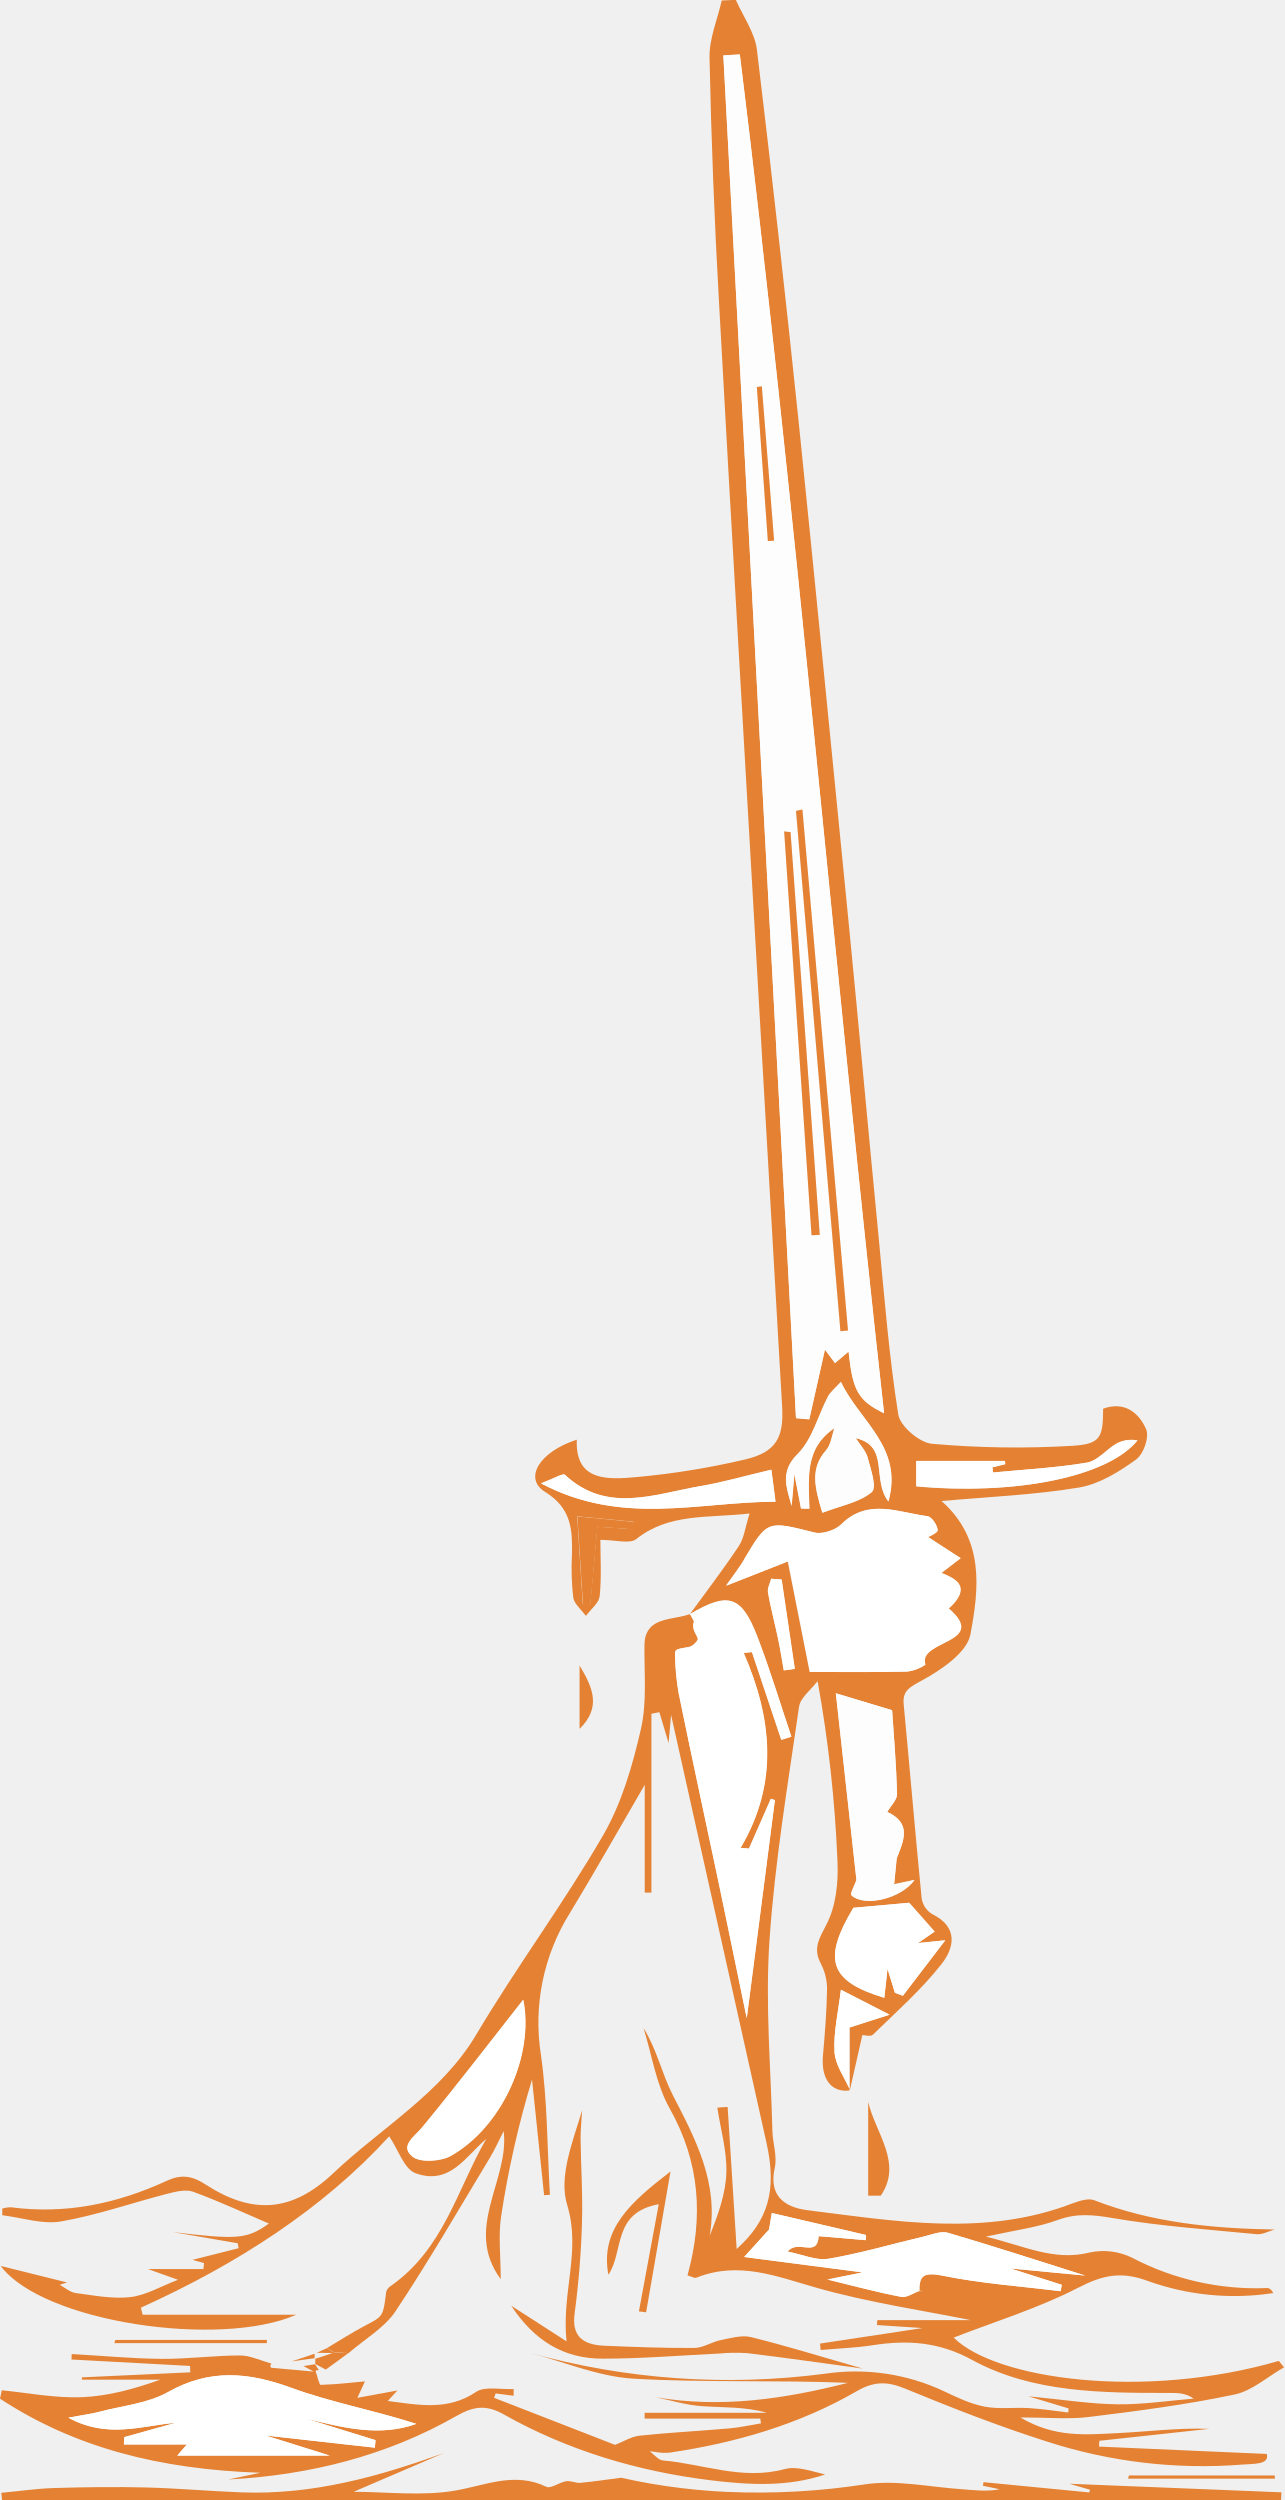
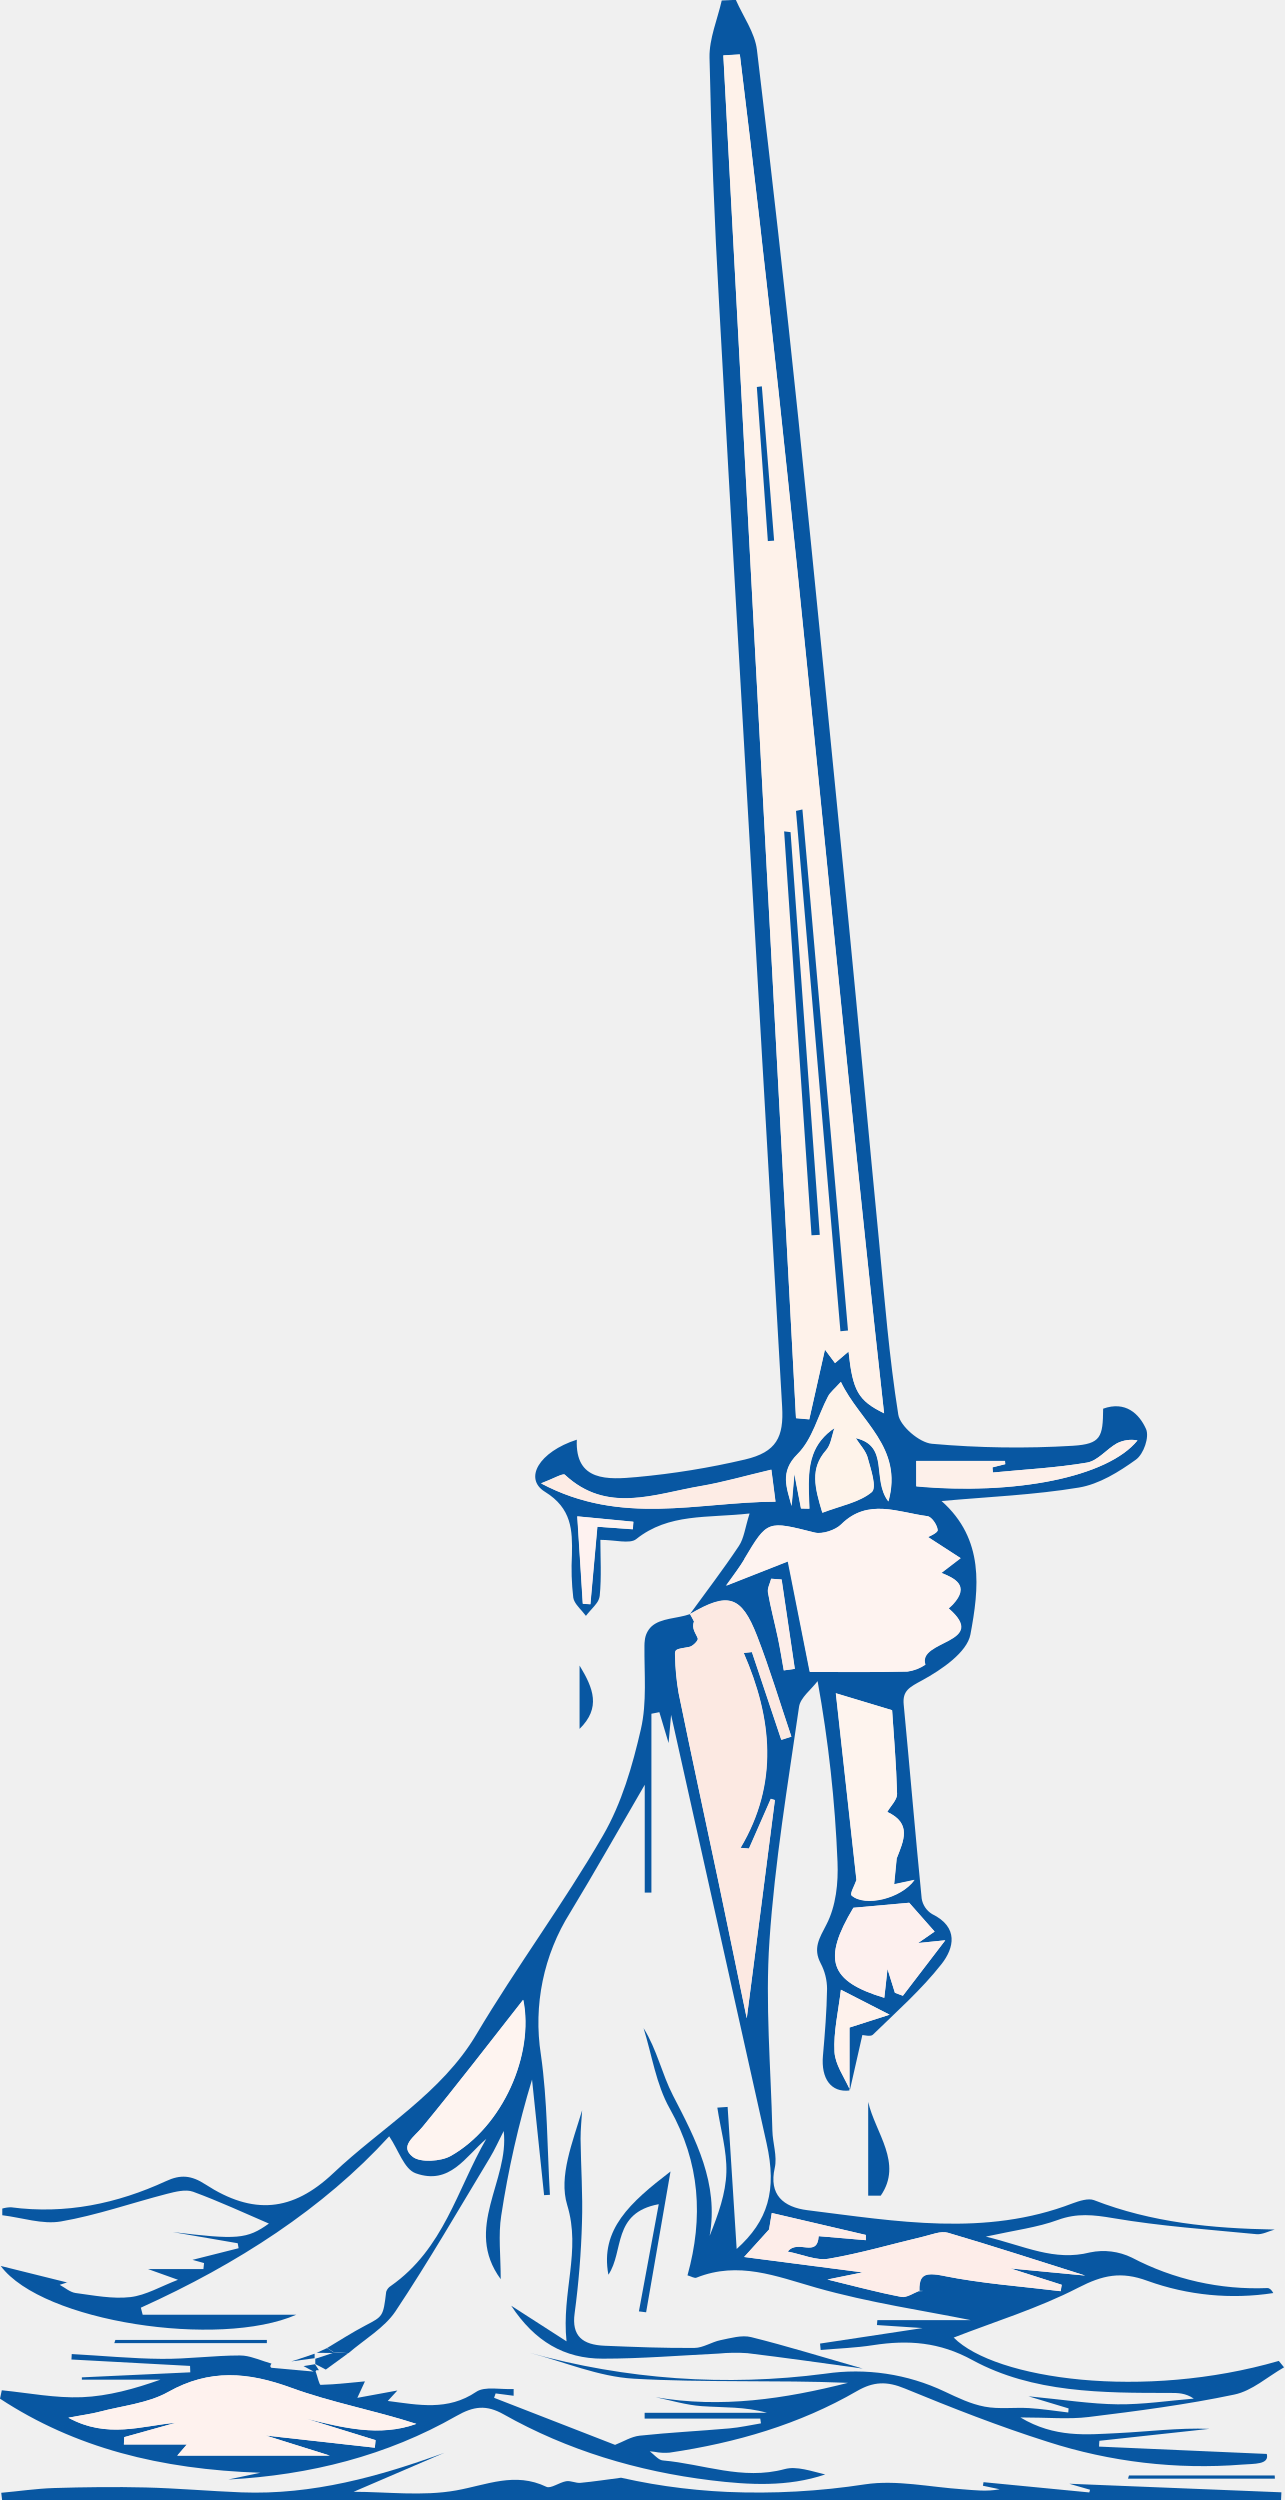
<svg xmlns="http://www.w3.org/2000/svg" id="圖層_1" data-name="圖層 1" viewBox="0 0 400.6 779.93">
  <defs>
-     <style>.cls-1{fill:#e48132;}.cls-2{fill:#fdfdfe;}.cls-3{fill:#fff;}</style>
+     <style>.cls-1{fill:#0857a2;}.cls-2{fill:#fef2ea;}.cls-3{fill:#fef3f0;}.cls-4{fill:#fce9e2;}.cls-5{fill:#fef4f0;}.cls-6{fill:#fdf0ee;}.cls-7{fill:#fdece5;}.cls-8{fill:#fdf0ea;}.cls-9{fill:#fdede9;}.cls-10{fill:#fef3ea;}.cls-11{fill:#fef2ec;}.cls-12{fill:#fef2f0;}.cls-13{fill:#fdeee9;}.cls-14{fill:#fef4ee;}.cls-15{fill:#fef2ee;}</style>
  </defs>
  <path class="cls-1" d="M333.06,314h0a17.26,17.26,0,0,0-3.85,3.3A16.86,16.86,0,0,1,333.06,314Z" transform="translate(-82.95 -15.47)" />
  <path class="cls-1" d="M265.73,519.63c.38-.51.82-1,1.28-1.53-.46.51-.9,1-1.28,1.53Z" transform="translate(-82.95 -15.47)" />
  <path class="cls-1" d="M185,748l2,1.29,4.66.32-4.66-.32Z" transform="translate(-82.95 -15.47)" />
  <path class="cls-1" d="M286.65,781a12.84,12.84,0,0,0-1-.86h0A12.84,12.84,0,0,1,286.65,781Z" transform="translate(-82.95 -15.47)" />
  <path class="cls-1" d="M339.06,464.86a18,18,0,0,1,4.25-3.86h0A18,18,0,0,0,339.06,464.86Z" transform="translate(-82.95 -15.47)" />
  <path class="cls-1" d="M336.62,469.27a19.51,19.51,0,0,0-.86,3.19A19.51,19.51,0,0,1,336.62,469.27Z" transform="translate(-82.95 -15.47)" />
  <path class="cls-1" d="M335.76,472.46a27.87,27.87,0,0,0-.4,3.32A27.87,27.87,0,0,1,335.76,472.46Z" transform="translate(-82.95 -15.47)" />
  <path class="cls-1" d="M169.56,752.6l-2,.2c-2.86-.78-5.73-2.13-8.59-2.46,2.86.33,5.73,1.68,8.59,2.46Z" transform="translate(-82.95 -15.47)" />
  <path class="cls-1" d="M196.76,758.36c-3.41.31-6.82.7-10.24.92,3.42-.22,6.83-.61,10.24-.92Z" transform="translate(-82.95 -15.47)" />
  <path class="cls-1" d="M269,515.81a19.22,19.22,0,0,1-1.28,1.53A19.22,19.22,0,0,0,269,515.81Z" transform="translate(-82.95 -15.47)" />
  <path class="cls-1" d="M284.12,527.3a6.93,6.93,0,0,1,2.07-4.33A6.93,6.93,0,0,0,284.12,527.3Z" transform="translate(-82.95 -15.47)" />
  <path class="cls-1" d="M181.75,749.43h0L185,748Z" transform="translate(-82.95 -15.47)" />
  <path class="cls-1" d="M364.81,602.74l-2.89.62h0Z" transform="translate(-82.95 -15.47)" />
  <path class="cls-1" d="M173.82,752.16l7.28-1h0l-7.28,1Z" transform="translate(-82.95 -15.47)" />
  <path class="cls-1" d="M181.09,749.71h0l-4.91,1.66Z" transform="translate(-82.95 -15.47)" />
  <path class="cls-1" d="M104.12,727.41c.08-.07.07-.29,0,0Z" transform="translate(-82.95 -15.47)" />
  <path class="cls-1" d="M104.12,727.41l0,0-.22.07.21,0Z" transform="translate(-82.95 -15.47)" />
  <path class="cls-1" d="M83.51,761.17c-.19.87-.37,1.75-.56,2.62,23.37,15.33,49.94,22.07,81.24,23.11l-10,2.11c25.47-1.36,49.46-7.44,71.12-19.81,5.43-3.1,9.36-3.57,14.77-.52,19.88,11.21,41.7,17.77,64.67,20.58,11.84,1.44,24,2.13,35.64-1.83-4.27-1-8.88-2.69-12.65-1.67-13.18,3.56-25.37-1.61-38-2.7-1.08-.1-2.08-1.11-3.08-2a12.84,12.84,0,0,0-1-.86h0c.51.05,1,.11,1.54.18a16.72,16.72,0,0,0,4.6.25c20.77-3.06,40.57-8.84,58.49-19.21,5.18-3,9.36-3.13,15-.78,14.59,6,29.37,11.81,44.48,16.59a157.51,157.51,0,0,0,60.75,7.12c3.65-.3,8.51.08,7.63-3.32l-52.33-2.29c0-.6.07-1.21.11-1.81l34.31-3.73c-9.7-.37-19.21.89-28.76,1.34s-19.46,1.54-30.2-4.9c8.62,0,15.05.64,21.29-.13,15.22-1.87,30.48-3.85,45.44-7,5.58-1.16,10.37-5.57,15.52-8.5l-1.63-2c-42.23,12.25-88.43,5.75-101.43-7.28,12.6-4.91,26.41-9.14,38.88-15.57,7.6-3.92,13.32-5.18,21.58-2.13a79.81,79.81,0,0,0,39.25,3.81c-.52-1-1.2-1.58-1.86-1.56a83.52,83.52,0,0,1-42.27-9.5,20.3,20.3,0,0,0-13-1.63c-11.27,2.86-20.41-2-32.56-4.92,9.18-2,16.14-2.87,22.46-5.19,6-2.2,11.12-1.62,17.29-.57,14.74,2.51,29.78,3.55,44.71,5,1.82.17,3.78-.93,5.67-1.44-19.64-.34-38.4-2.18-56.36-9.17-1.78-.69-4.63.24-6.7,1-27.26,10.5-55,5.57-82.64,2.14-7.63-.94-12.16-4.87-10.27-13.21.83-3.66-.65-7.73-.74-11.63-.49-19.75-2.25-39.58-.91-59.23,1.65-24.43,5.73-48.74,9.23-73,.42-2.86,3.79-5.35,5.79-8a410.1,410.1,0,0,1,6.21,56.4c.28,6.53-.47,13.79-3.45,19.53-2.27,4.38-4.24,7.44-1.81,12.1a17.14,17.14,0,0,1,2,8c-.11,6.94-.67,13.88-1.28,20.8-.65,7.22,2.55,11.55,8.24,10.89v-.61c-1.75-3.81-4.43-7.57-4.64-11.45-.34-6.26,1.2-12.6,2-19.38L360.47,644,348,648c0,5,0,12,0,19.06,0,.09.09.18.13.28q1.92-8.52,3.85-17c.41,0,2.57.59,3.27-.09,7.38-7.19,15.22-14.12,21.47-22.1,3.83-4.91,5.42-11.44-3-15.56a6.93,6.93,0,0,1-3.23-4.82c-2-20.17-3.69-40.36-5.61-60.53-.42-4.35,1.81-5.41,5.76-7.56,6.13-3.34,14-8.76,15.05-14.28,2.7-14.37,4.45-29.71-9-41.65,14.6-1.32,28.88-1.89,42.81-4.2,6.36-1.05,12.56-4.92,17.82-8.71,2.44-1.76,4.26-7.08,3.16-9.56-2.11-4.73-6.4-8.85-13.38-6.34-.07,8.83-.65,11-9.4,11.57a295.67,295.67,0,0,1-44-.62c-3.92-.33-9.95-5.53-10.51-9.1-2.84-17.9-4.28-36-6-54-3.24-33.35-6.27-66.71-9.54-100.05C342.46,250.44,337.36,198.18,332,146Q326,88.46,319.09,31c-.65-5.35-4.31-10.39-6.58-15.57l-4.4.19c-1.34,5.94-3.93,11.91-3.81,17.83q.81,38.52,3,77c3.8,69.44,7.9,138.86,11.87,208.29q3.88,67.76,7.78,135.51c.57,9.56-1.75,14.23-11.56,16.54a246,246,0,0,1-33.77,5.48c-9,.82-19.29,1.47-18.72-11.66-11.8,3.8-16.62,12.14-9.95,16.25,8.41,5.19,8.59,12,8.43,19.64a78.43,78.43,0,0,0,.41,13.37c.24,1.52,1.57,2.9,2.8,4.3a18.11,18.11,0,0,1,1.15,1.4h0c.38-.51.82-1,1.28-1.53.22-.26.46-.51.68-.76a19.22,19.22,0,0,0,1.28-1.53,5,5,0,0,0,1.06-2.37c.6-6,.21-12.08.21-17.52,4.49,0,9.2,1.35,11.16-.22,10.19-8.14,22.13-6.53,35.39-8-1.44,4.56-1.73,7.72-3.34,10.13-4.82,7.25-10.15,14.21-15.28,21.27-3.95,1.4-9.1,1.18-12,3.86a6.93,6.93,0,0,0-2.07,4.33,11.49,11.49,0,0,0-.11,1.6c-.09,8.74.82,17.73-1.12,26.14-2.61,11.33-5.94,23-11.81,33.12-12.23,21.12-27,41-39.47,62-10.83,18.35-29.62,29.1-44.7,43.38-12.7,12-25,13.13-39.87,3.47-4.37-2.84-7.72-3.16-12.33-1-15.22,7-31.23,10.39-48.32,8.14a10.06,10.06,0,0,0-2.72.4c0,.7,0,1.39,0,2.08,6.12.75,12.54,2.94,18.3,1.94,11.18-1.93,22-5.75,33-8.59,2.65-.68,5.93-1.52,8.23-.68,8.18,3,16.06,6.67,23.65,9.93-6.86,4.89-9.89,5.08-30,2.65l20.27,3.49c.09.52.18,1,.28,1.55L143,720.48l3.61,1c-.06.62-.13,1.24-.2,1.87h-17.3l9.37,3.35c-5.37,2.05-10,4.83-14.85,5.4-5.55.64-11.4-.52-17.06-1.27-1.76-.23-3.34-1.67-5-2.56.77-.24,1.55-.47,2.3-.74l-20.7-5.15c13,17.53,68.21,25.72,92.19,15.23h-47.9l-.57-2.21c30.07-13.58,57-31,77.48-53.46,2.94,4.33,4.65,10.24,8.28,11.54,10.65,3.79,15.51-5.22,22-10.74-9.12,15.82-13.21,34.25-29.76,45.87a3.33,3.33,0,0,0-1.46,1.84c-.93,7.76-1,7.63-6.5,10.52-4.09,2.14-8,4.66-11.91,7l2,1.29,4.66.32c5-4.31,11.18-7.89,14.62-13,10.41-15.64,19.77-31.88,29.46-47.92,1.55-2.56,2.75-5.3,4.33-8.37,1.83,15.52-12.62,30.3-.93,46.22,0-7.38-.8-13.73.16-19.84a303.87,303.87,0,0,1,9.61-42.44q1.89,18,3.76,36.07l1.82-.11c-.86-14.59-.75-29.3-2.82-43.74a64.51,64.51,0,0,1,9.11-44.27c7.61-12.54,14.79-25.31,23.29-39.91v33.63h2.08V550.11l2.48-.49c.84,2.8,1.67,5.6,2.88,9.63.32-3.53.53-5.9.78-8.79,10,45,19.88,89.32,29.79,133.63,3.3,14.76.44,24.24-9.33,33-.89-14.07-1.85-29.2-2.82-44.32l-3.21.22c1,6.71,3,13.45,2.82,20.14S307,706.34,304.34,713c2.89-16.32-4.29-30-11.45-43.82-3.45-6.69-4.95-14.23-9.17-21,2.63,8.43,3.89,17.51,8.19,25.14,9.47,16.84,10.51,34,5.52,52,1.18.32,2.2,1,2.81.71,13.12-5.22,24.82-.44,37.31,3.12,16.59,4.72,33.92,7.22,48.22,10.13H356.66c-.05.51-.09,1-.13,1.54l14.25.94-32,4.84c.07.65.14,1.31.2,2,5.44-.48,10.94-.66,16.31-1.5,11-1.7,20.75-1,31.07,4.67C405.18,762,426.79,762,448,762c2.4,0,4.8,0,7.38,1.77-7.92.65-15.85,1.87-23.77,1.78-8.37-.09-16.72-1.44-27.81-2.5l12.52,3.78-.1,1.27c-4.06-.47-8.11-1.12-12.19-1.37-4.62-.28-9.41.4-13.88-.45s-8.46-2.82-12.47-4.7A64.89,64.89,0,0,0,340.36,756a231.23,231.23,0,0,1-92.23-6.54c10.82,2.83,21.51,7.46,32.48,8.09,22.19,1.28,44.53.38,66.88,1.3-19.67,5-39.51,8-60,4.48,4.78,1,9.52,2.44,14.35,2.79,6.77.48,13.61.12,20.39,2.08H284.06V770h36.07c.07.5.14,1,.22,1.49-3.27.54-6.52,1.28-9.82,1.57-9.34.82-18.72,1.28-28,2.27-2.65.28-5.14,1.88-7.7,2.87l-37.74-14.68.48-1.37,5.62.73v-2.1c-4,.21-9-.94-11.68.88-8.88,6-18,4.08-27.59,2.84,1.2-1.32,2.1-2.29,3-3.26l-12.49,2.29,2.37-5.14c-3.41.31-6.82.7-10.24.92-1.19.08-2.38.14-3.57.17-.47,0-1-2.67-1.53-4.09l-.17.19.34-.68h.81c-.4-.62-.8-1.24-1.21-1.86l-3.59.59,3.18,1.71q-6.6-.59-13.19-1.19c-.14,0-.37-.38-.35-.56a2.25,2.25,0,0,1,.36-.75c-2.86-.78-5.73-2.13-8.59-2.46a10.14,10.14,0,0,0-1.23-.07c-8.15,0-16.29,1.13-24.43,1.06-9.36-.08-18.71-1-28.06-1.5l-.09,1.7,37,2c0,.66.05,1.33.07,2l-33.82,1.57c0,.24,0,.48,0,.72h24.5c-8.08,2.86-16.24,5.14-24.49,5.47S91.82,762,83.51,761.17Zm140-73.11c-3,1.72-9.47,2.11-11.77.31-4.37-3.39.48-6.27,3-9.38,10.72-13,21-26.41,31.37-39.64C249.63,656.36,239.81,678.84,223.55,688.06Zm151-70-5.16,3.58,8.49-.86-13.23,17.3-2.48-.92-2.32-7.44c-.39,3.41-.71,6.15-1,9-17.14-5.16-19.34-11.91-9.64-28.08l17.43-1.56Zm-11.84-23-.81,8.21,2.89-.62,3.46-.75c-4.22,5.92-15.49,8.5-19.61,4.87-.61-.53.95-3.15,1.51-4.81-2.13-19.25-4.25-38.51-6.43-58.28L361.26,549c.5,7.55,1.3,16.82,1.55,26.1.05,1.85-2,3.75-3.06,5.63C367.54,584.35,364.8,589.81,362.73,595.15Zm6.11-123.81h27.7c0,.32,0,.63.07,1l-4,1,.15,1.61c9.8-.95,19.69-1.45,29.35-3.09,3.38-.58,6.07-4.17,9.32-6a10.06,10.06,0,0,1,6.43-.93c-9.3,11.49-38.35,17.15-69,14.37Zm-15.18-1c1,3.6,2.95,9.27,1.23,10.71-3.79,3.16-9.63,4.22-15.37,6.41-2.35-7.85-3.91-13.69,1.16-19.47,1.38-1.57,1.72-3.92,2.34-6.05.09-.3.18-.6.29-.9a18,18,0,0,0-4.25,3.86,15.88,15.88,0,0,0-2.44,4.41,19.51,19.51,0,0,0-.86,3.19,27.87,27.87,0,0,0-.4,3.32c-.23,3.38,0,6.91.11,10.38l-2.61-.06c-.57-3-1.13-5.91-2.07-10.8-.4,4.59-.63,7.3-.87,10-1.46-5.59-3.76-10.57,1.84-16.14,4.71-4.68,6.38-12,9.54-18,.68-1.31,2-2.32,4-4.55,5.8,12.32,19.54,20.36,14.82,37.29-5.28-6.92.46-17.29-10.2-19.76C351.22,466.19,353.07,468.1,353.66,470.3Zm-45-437.52,5.14-.3c17.39,141,29.25,282.57,45,423.92-8.11-4-9.78-7-11.08-19.27l-4.23,3.6c-1.29-1.73-2.57-3.46-3.14-4.21-1.44,6.44-3.17,14.1-4.89,21.77l-4.12-.37Zm-28.27,459.8-11.05-.79c-.7,7.71-1.44,15.95-2.18,24.18l-2.36-.15c-.57-8.94-1.13-17.87-1.72-27.26l17.49,1.68Zm-28.6-14.32c3.8-1.44,6.85-3.22,7.39-2.71,13.14,12.31,28,6,42.44,3.55,6.94-1.18,13.72-3.16,22-5.11.43,3.27.77,5.91,1.29,10C300.74,484,276.93,491.59,251.79,478.26Zm63.37,23.64c7.26-12.18,7.17-12,21.92-8.28,2.41.61,6.54-.77,8.33-2.56,8.3-8.25,17.78-3.71,26.85-2.55,1.36.18,3.07,2.76,3.21,4.34.08.9-2.69,2-3,2.18l10.13,6.56-6,4.6c3.83,1.56,9.19,3.81,3.53,9.89-.39.42-.84.78-1.27,1.17,12.71,11-9.89,9.85-7.26,17.57a13.16,13.16,0,0,1-5.56,2.15c-10.35.23-20.71.11-30.46.11l-6.84-34.48-19.3,7.6C312.09,506.44,313.76,504.24,315.16,501.9Zm15.77,34.25-3.43.48c-.6-3.34-1.11-6.7-1.81-10-1-4.77-2.28-9.49-3.12-14.29-.24-1.34.64-2.86,1-4.3l3.25.24Zm-15,108.91c-3.05-14.72-5.88-28.54-8.78-42.35-4.14-19.65-8.41-39.28-12.45-59a75.46,75.46,0,0,1-1.11-11.64c-.11-2.15.15-2,4.46-2.78,1.09-.19,2.84-2,2.63-2.61-.59-1.65-2-3-1.19-5.33-.4-.77-.79-1.53-1.22-2.26l-.19.11.16-.16,0,0c11.88-7,16-5.82,20.9,6.79,4,10.33,7.17,21,10.71,31.43l-3.13,1-9.17-27.38-2.57.27c8.82,20.33,11,40.63-1,60.83l2.67.19,6.81-15.5,1.27.38C321.84,599.37,319,621.62,315.93,645.06Zm61.34,80.41a19.28,19.28,0,0,0-3.75-.46c-2.93,0-3.83,1.49-3.74,5.16h0l1.22.06-1.24.21c0-.09,0-.17,0-.26-1.89.69-4,2.21-5.65,1.88-7.47-1.45-14.82-3.43-23-5.41L352,724.39l-36.92-4.8,7.77-8.57c.3-1.77.59-3.55.86-5.15l29.33,6.84,0,1.63-14.71-1.25c-.44,7-6.48.78-9.66,4.81,4.55.88,8.9,2.89,12.72,2.24,10-1.69,19.75-4.58,29.61-6.91,2.53-.6,5.45-1.84,7.65-1.2,14.11,4.13,28.06,8.7,42.82,13.35l-23.32-2.22,16,5.1-.34,2C401.64,728.75,389.27,727.9,377.27,725.47ZM135.34,761.74c13-7.3,25-6.24,38.46-1.32,12.54,4.58,26,7,39,11.25-11.52,4.15-23,1.15-34.42-1.64l21.73,6.7-.22,2.35-34.05-3.8,20,6.27H138.25l3-3.48H121.6c0-.76.08-1.52.11-2.28l16.07-4.48c-10.61.9-21.31,5.08-33.52-1.57,4.18-.78,6.93-1.13,9.57-1.82C121.08,766,129.12,765.24,135.34,761.74Z" transform="translate(-82.95 -15.47)" />
  <path class="cls-1" d="M482.71,793l-66.18-2.67,6.48,1.87c-.08.28-.15.56-.23.84l-33-3.2c-.06.37-.13.74-.19,1.11l5.23,1.1c-4,.78-7.86.29-11.69,0-10.11-.68-20.54-3-30.29-1.54a220.73,220.73,0,0,1-43,2.37q-9.49-.43-18.95-1.8-2.37-.35-4.74-.75c-3.15-.55-6.3-1.17-9.45-1.88-4.23.55-8.45,1.2-12.69,1.6-1.44.13-3-.74-4.42-.51-2.15.36-4.83,2.4-6.17,1.75-9.83-4.72-18.59-.59-28.15,1.12-10.5,1.88-21.7.43-32,.43l28.3-12.17c-20.35,7.41-41.09,13.2-63.31,12.35-9.95-.39-19.88-1.28-29.83-1.53-9.55-.24-19.12-.11-28.67.18-5.48.17-11,1-16.42,1.48.09.75.18,1.5.26,2.26h399Z" transform="translate(-82.95 -15.47)" />
  <path class="cls-1" d="M353.8,700.46l3.91,0c7-10.14-1.68-19.54-3.91-29.24Z" transform="translate(-82.95 -15.47)" />
  <path class="cls-1" d="M166.21,745.47H118.94l-.33,1H166.2C166.2,746.13,166.2,745.8,166.21,745.47Z" transform="translate(-82.95 -15.47)" />
  <path class="cls-1" d="M263.76,554.83c6.71-6.58,4.33-12.63,0-19.75Z" transform="translate(-82.95 -15.47)" />
  <path class="cls-1" d="M434.86,788.74h45.82l-.06-1H435.16Z" transform="translate(-82.95 -15.47)" />
  <path class="cls-1" d="M173.82,752.16h0l7.28-1c0-.47,0-.93,0-1.4l-4.91,1.66Z" transform="translate(-82.95 -15.47)" />
  <path class="cls-1" d="M185,748l-3.27,1.48,5.05.06-5.47,1.8c0,.55,0,1.1,0,1.65l3.28,1.72,7-5.1-4.66-.32Z" transform="translate(-82.95 -15.47)" />
  <path class="cls-2" d="M335.43,458.29c1.72-7.67,3.45-15.33,4.89-21.77.57.75,1.85,2.48,3.14,4.21l4.23-3.6c1.3,12.31,3,15.31,11.08,19.27-15.72-141.35-27.58-282.9-45-423.92l-5.14.3,22.65,425.14ZM333.28,268l14.22,162.6-2.39.18L331.25,268.41ZM322.5,184.27q-1.72-24-3.44-48.07l1.56-.25q1.92,24.09,3.83,48.18Zm7.08,90.81q4.55,62.81,9.11,125.63l-2.56.15q-4.26-63-8.54-126Z" transform="translate(-82.95 -15.47)" />
  <path class="cls-3" d="M335.67,537.08c9.75,0,20.11.12,30.46-.11a13.16,13.16,0,0,0,5.56-2.15c-2.63-7.72,20-6.6,7.26-17.57.43-.39.88-.75,1.27-1.17,5.66-6.08.3-8.33-3.53-9.89l6-4.6L372.52,495c.26-.17,3-1.28,3-2.18-.14-1.58-1.85-4.16-3.21-4.34-9.07-1.16-18.55-5.7-26.85,2.55-1.79,1.79-5.92,3.17-8.33,2.56-14.75-3.7-14.66-3.9-21.92,8.28-1.4,2.34-3.07,4.54-5.63,8.3l19.3-7.6Z" transform="translate(-82.95 -15.47)" />
-   <path class="cls-3" d="M323.45,576.73l-6.81,15.5L314,592c12-20.2,9.86-40.5,1-60.83l2.57-.27,9.17,27.38,3.13-1c-3.54-10.48-6.7-21.1-10.71-31.43-4.91-12.61-9-13.76-20.9-6.79.43.73.82,1.49,1.22,2.26-.84,2.3.6,3.68,1.19,5.33.21.58-1.54,2.42-2.63,2.61-4.31.78-4.57.63-4.46,2.78a75.46,75.46,0,0,0,1.11,11.64c4,19.67,8.31,39.3,12.45,59,2.9,13.81,5.73,27.63,8.78,42.35,3-23.44,5.91-45.69,8.79-67.95Z" transform="translate(-82.95 -15.47)" />
+   <path class="cls-4" d="M323.45,576.73l-6.81,15.5L314,592c12-20.2,9.86-40.5,1-60.83l2.57-.27,9.17,27.38,3.13-1c-3.54-10.48-6.7-21.1-10.71-31.43-4.91-12.61-9-13.76-20.9-6.79.43.73.82,1.49,1.22,2.26-.84,2.3.6,3.68,1.19,5.33.21.58-1.54,2.42-2.63,2.61-4.31.78-4.57.63-4.46,2.78a75.46,75.46,0,0,0,1.11,11.64c4,19.67,8.31,39.3,12.45,59,2.9,13.81,5.73,27.63,8.78,42.35,3-23.44,5.91-45.69,8.79-67.95Z" transform="translate(-82.95 -15.47)" />
  <path class="cls-1" d="M298.08,519.25l.19-.11,0,0Z" transform="translate(-82.95 -15.47)" />
-   <path class="cls-3" d="M214.82,679c-2.56,3.11-7.41,6-3,9.38,2.3,1.8,8.74,1.41,11.77-.31,16.26-9.22,26.08-31.7,22.64-48.71C235.79,652.58,225.54,666,214.82,679Z" transform="translate(-82.95 -15.47)" />
-   <path class="cls-3" d="M349.19,610.65c-9.7,16.17-7.5,22.92,9.64,28.08.33-2.82.65-5.56,1-9l2.32,7.44,2.48.92,13.23-17.3-8.49.86,5.16-3.58-7.95-9Z" transform="translate(-82.95 -15.47)" />
-   <path class="cls-3" d="M323.62,474c-8.28,1.95-15.06,3.93-22,5.11-14.4,2.43-29.3,8.76-42.44-3.55-.54-.51-3.59,1.27-7.39,2.71,25.14,13.33,49,5.77,73.12,5.69C324.39,479.9,324.05,477.26,323.62,474Z" transform="translate(-82.95 -15.47)" />
-   <path class="cls-3" d="M437.82,464.83a10.06,10.06,0,0,0-6.43.93c-3.25,1.84-5.94,5.43-9.32,6-9.66,1.64-19.55,2.14-29.35,3.09l-.15-1.61,4-1c0-.32-.05-.63-.07-1h-27.7v7.86C399.47,482,428.52,476.32,437.82,464.83Z" transform="translate(-82.95 -15.47)" />
-   <path class="cls-3" d="M414.19,728.26l-16-5.1,23.32,2.22c-14.76-4.65-28.71-9.22-42.82-13.35-2.2-.64-5.12.6-7.65,1.2-9.86,2.33-19.62,5.22-29.61,6.91-3.82.65-8.17-1.36-12.72-2.24,3.18-4,9.22,2.15,9.66-4.81l14.71,1.25,0-1.63-29.33-6.84c-.27,1.6-.56,3.38-.86,5.15l-7.77,8.57,36.92,4.8-10.88,2.25c8.16,2,15.51,4,23,5.41,1.67.33,3.76-1.19,5.65-1.88-.09-3.67.81-5.15,3.74-5.16a19.28,19.28,0,0,1,3.75.46c12,2.43,24.37,3.28,36.58,4.78Z" transform="translate(-82.95 -15.47)" />
+   <path class="cls-5" d="M214.82,679c-2.56,3.11-7.41,6-3,9.38,2.3,1.8,8.74,1.41,11.77-.31,16.26-9.22,26.08-31.7,22.64-48.71C235.79,652.58,225.54,666,214.82,679Z" transform="translate(-82.95 -15.47)" />
+   <path class="cls-6" d="M349.19,610.65c-9.7,16.17-7.5,22.92,9.64,28.08.33-2.82.65-5.56,1-9l2.32,7.44,2.48.92,13.23-17.3-8.49.86,5.16-3.58-7.95-9Z" transform="translate(-82.95 -15.47)" />
+   <path class="cls-7" d="M323.62,474c-8.28,1.95-15.06,3.93-22,5.11-14.4,2.43-29.3,8.76-42.44-3.55-.54-.51-3.59,1.27-7.39,2.71,25.14,13.33,49,5.77,73.12,5.69C324.39,479.9,324.05,477.26,323.62,474Z" transform="translate(-82.95 -15.47)" />
+   <path class="cls-8" d="M437.82,464.83a10.06,10.06,0,0,0-6.43.93c-3.25,1.84-5.94,5.43-9.32,6-9.66,1.64-19.55,2.14-29.35,3.09l-.15-1.61,4-1c0-.32-.05-.63-.07-1h-27.7v7.86C399.47,482,428.52,476.32,437.82,464.83Z" transform="translate(-82.95 -15.47)" />
+   <path class="cls-9" d="M414.19,728.26l-16-5.1,23.32,2.22c-14.76-4.65-28.71-9.22-42.82-13.35-2.2-.64-5.12.6-7.65,1.2-9.86,2.33-19.62,5.22-29.61,6.91-3.82.65-8.17-1.36-12.72-2.24,3.18-4,9.22,2.15,9.66-4.81l14.71,1.25,0-1.63-29.33-6.84c-.27,1.6-.56,3.38-.86,5.15l-7.77,8.57,36.92,4.8-10.88,2.25c8.16,2,15.51,4,23,5.41,1.67.33,3.76-1.19,5.65-1.88-.09-3.67.81-5.15,3.74-5.16a19.28,19.28,0,0,1,3.75.46c12,2.43,24.37,3.28,36.58,4.78Z" transform="translate(-82.95 -15.47)" />
  <path class="cls-1" d="M369.79,730.43l1.24-.21-1.22-.06h0C369.79,730.26,369.78,730.34,369.79,730.43Z" transform="translate(-82.95 -15.47)" />
-   <path class="cls-2" d="M360.14,483.9c4.72-16.93-9-25-14.82-37.29-2,2.23-3.34,3.24-4,4.55-3.16,6-4.83,13.32-9.54,18-5.6,5.57-3.3,10.55-1.84,16.14.24-2.7.47-5.41.87-10,.94,4.89,1.5,7.85,2.07,10.8l2.61.06c-.09-3.47-.34-7-.11-10.38a27.87,27.87,0,0,1,.4-3.32,19.51,19.51,0,0,1,.86-3.19,15.88,15.88,0,0,1,2.44-4.41,18,18,0,0,1,4.25-3.86h0c-.11.3-.2.6-.29.9-.62,2.13-1,4.48-2.34,6.05-5.07,5.78-3.51,11.62-1.16,19.47,5.74-2.19,11.58-3.25,15.37-6.41,1.72-1.44-.27-7.11-1.23-10.71-.59-2.2-2.44-4.11-3.72-6.16C360.6,466.61,354.86,477,360.14,483.9Z" transform="translate(-82.95 -15.47)" />
-   <path class="cls-3" d="M360.47,644l-15.18-7.77c-.79,6.78-2.33,13.12-2,19.38.21,3.88,2.89,7.64,4.64,11.45,0-7.06,0-14,0-19.06Z" transform="translate(-82.95 -15.47)" />
-   <path class="cls-1" d="M264.8,515.82l2.36.15c.74-8.23,1.48-16.47,2.18-24.18l11.05.79.18-2.34-17.49-1.68C263.67,498,264.23,506.88,264.8,515.82Z" transform="translate(-82.95 -15.47)" />
-   <path class="cls-3" d="M323.57,508c-.36,1.44-1.24,3-1,4.3.84,4.8,2.12,9.52,3.12,14.29.7,3.32,1.21,6.68,1.81,10l3.43-.48-4.11-27.89Z" transform="translate(-82.95 -15.47)" />
-   <path class="cls-2" d="M359.75,580.75c1.08-1.88,3.11-3.78,3.06-5.63-.25-9.28-1.05-18.55-1.55-26.1l-17.52-5.25c2.18,19.77,4.3,39,6.43,58.28-.56,1.66-2.12,4.28-1.51,4.81,4.12,3.63,15.39,1,19.61-4.87l-3.46.75-2.89.62h0l.81-8.21C364.8,589.81,367.54,584.35,359.75,580.75Z" transform="translate(-82.95 -15.47)" />
+   <path class="cls-10" d="M360.14,483.9c4.72-16.93-9-25-14.82-37.29-2,2.23-3.34,3.24-4,4.55-3.16,6-4.83,13.32-9.54,18-5.6,5.57-3.3,10.55-1.84,16.14.24-2.7.47-5.41.87-10,.94,4.89,1.5,7.85,2.07,10.8l2.61.06c-.09-3.47-.34-7-.11-10.38a27.87,27.87,0,0,1,.4-3.32,19.51,19.51,0,0,1,.86-3.19,15.88,15.88,0,0,1,2.44-4.41,18,18,0,0,1,4.25-3.86h0c-.11.3-.2.6-.29.9-.62,2.13-1,4.48-2.34,6.05-5.07,5.78-3.51,11.62-1.16,19.47,5.74-2.19,11.58-3.25,15.37-6.41,1.72-1.44-.27-7.11-1.23-10.71-.59-2.2-2.44-4.11-3.72-6.16C360.6,466.61,354.86,477,360.14,483.9Z" transform="translate(-82.95 -15.47)" />
+   <path class="cls-11" d="M360.47,644l-15.18-7.77c-.79,6.78-2.33,13.12-2,19.38.21,3.88,2.89,7.64,4.64,11.45,0-7.06,0-14,0-19.06Z" transform="translate(-82.95 -15.47)" />
+   <path class="cls-12" d="M264.8,515.82l2.36.15c.74-8.23,1.48-16.47,2.18-24.18l11.05.79.18-2.34-17.49-1.68C263.67,498,264.23,506.88,264.8,515.82Z" transform="translate(-82.95 -15.47)" />
+   <path class="cls-13" d="M323.57,508c-.36,1.44-1.24,3-1,4.3.84,4.8,2.12,9.52,3.12,14.29.7,3.32,1.21,6.68,1.81,10l3.43-.48-4.11-27.89Z" transform="translate(-82.95 -15.47)" />
+   <path class="cls-14" d="M359.75,580.75c1.08-1.88,3.11-3.78,3.06-5.63-.25-9.28-1.05-18.55-1.55-26.1l-17.52-5.25c2.18,19.77,4.3,39,6.43,58.28-.56,1.66-2.12,4.28-1.51,4.81,4.12,3.63,15.39,1,19.61-4.87l-3.46.75-2.89.62h0l.81-8.21C364.8,589.81,367.54,584.35,359.75,580.75Z" transform="translate(-82.95 -15.47)" />
  <polygon class="cls-1" points="98.1 737.32 98.1 737.32 98.1 737.32 98.1 737.32" />
-   <path class="cls-3" d="M137.78,771.31l-16.07,4.48c0,.76-.07,1.52-.11,2.28h19.65l-3,3.48h47.59l-20-6.27,34.05,3.8.22-2.35L178.43,770c11.45,2.79,22.9,5.79,34.42,1.64-13.07-4.21-26.51-6.67-39-11.25-13.47-4.92-25.48-6-38.46,1.32-6.22,3.5-14.26,4.28-21.51,6.18-2.64.69-5.39,1-9.57,1.82C116.47,776.39,127.17,772.21,137.78,771.31Z" transform="translate(-82.95 -15.47)" />
+   <path class="cls-15" d="M137.78,771.31l-16.07,4.48c0,.76-.07,1.52-.11,2.28h19.65l-3,3.48h47.59l-20-6.27,34.05,3.8.22-2.35L178.43,770c11.45,2.79,22.9,5.79,34.42,1.64-13.07-4.21-26.51-6.67-39-11.25-13.47-4.92-25.48-6-38.46,1.32-6.22,3.5-14.26,4.28-21.51,6.18-2.64.69-5.39,1-9.57,1.82C116.47,776.39,127.17,772.21,137.78,771.31Z" transform="translate(-82.95 -15.47)" />
  <path class="cls-1" d="M271,751.31c12,0,24.07-1,36.11-1.59a54.68,54.68,0,0,1,9-.13c11.44,1.39,22.85,3,36,4.82-13-3.73-23.82-7.09-34.85-9.83-2.88-.71-6.38.32-9.51.95-2.78.56-5.43,2.41-8.15,2.43-9.32.08-18.65-.3-28-.68-6.89-.28-10.37-3-9.38-10.14a268.42,268.42,0,0,0,2.29-28.32c.29-8.69-.34-17.41-.44-26.12,0-3,.31-5.92.49-8.88-2.94,9.88-7.39,20.65-4.66,29.55,4.38,14.32-1.8,27.15-.21,42.53l-17.26-11.11C249.77,745.92,259,751.32,271,751.31Z" transform="translate(-82.95 -15.47)" />
  <path class="cls-1" d="M284.52,736.84c2.42-14,4.85-28,7.61-43.93-12.61,9.69-22,18.09-19.38,32.21,4.93-7.28,1.12-19.32,15.71-22-2.13,11.48-4.16,22.46-6.19,33.44Z" transform="translate(-82.95 -15.47)" />
  <path class="cls-1" d="M347.5,430.55,333.28,268l-2,.46,13.86,162.32Z" transform="translate(-82.95 -15.47)" />
  <path class="cls-1" d="M338.69,400.71q-4.56-62.82-9.11-125.63l-2-.24q4.28,63,8.54,126Z" transform="translate(-82.95 -15.47)" />
  <path class="cls-1" d="M319.06,136.2q1.71,24,3.44,48.07l1.95-.14Q322.53,160,320.62,136Z" transform="translate(-82.95 -15.47)" />
</svg>
